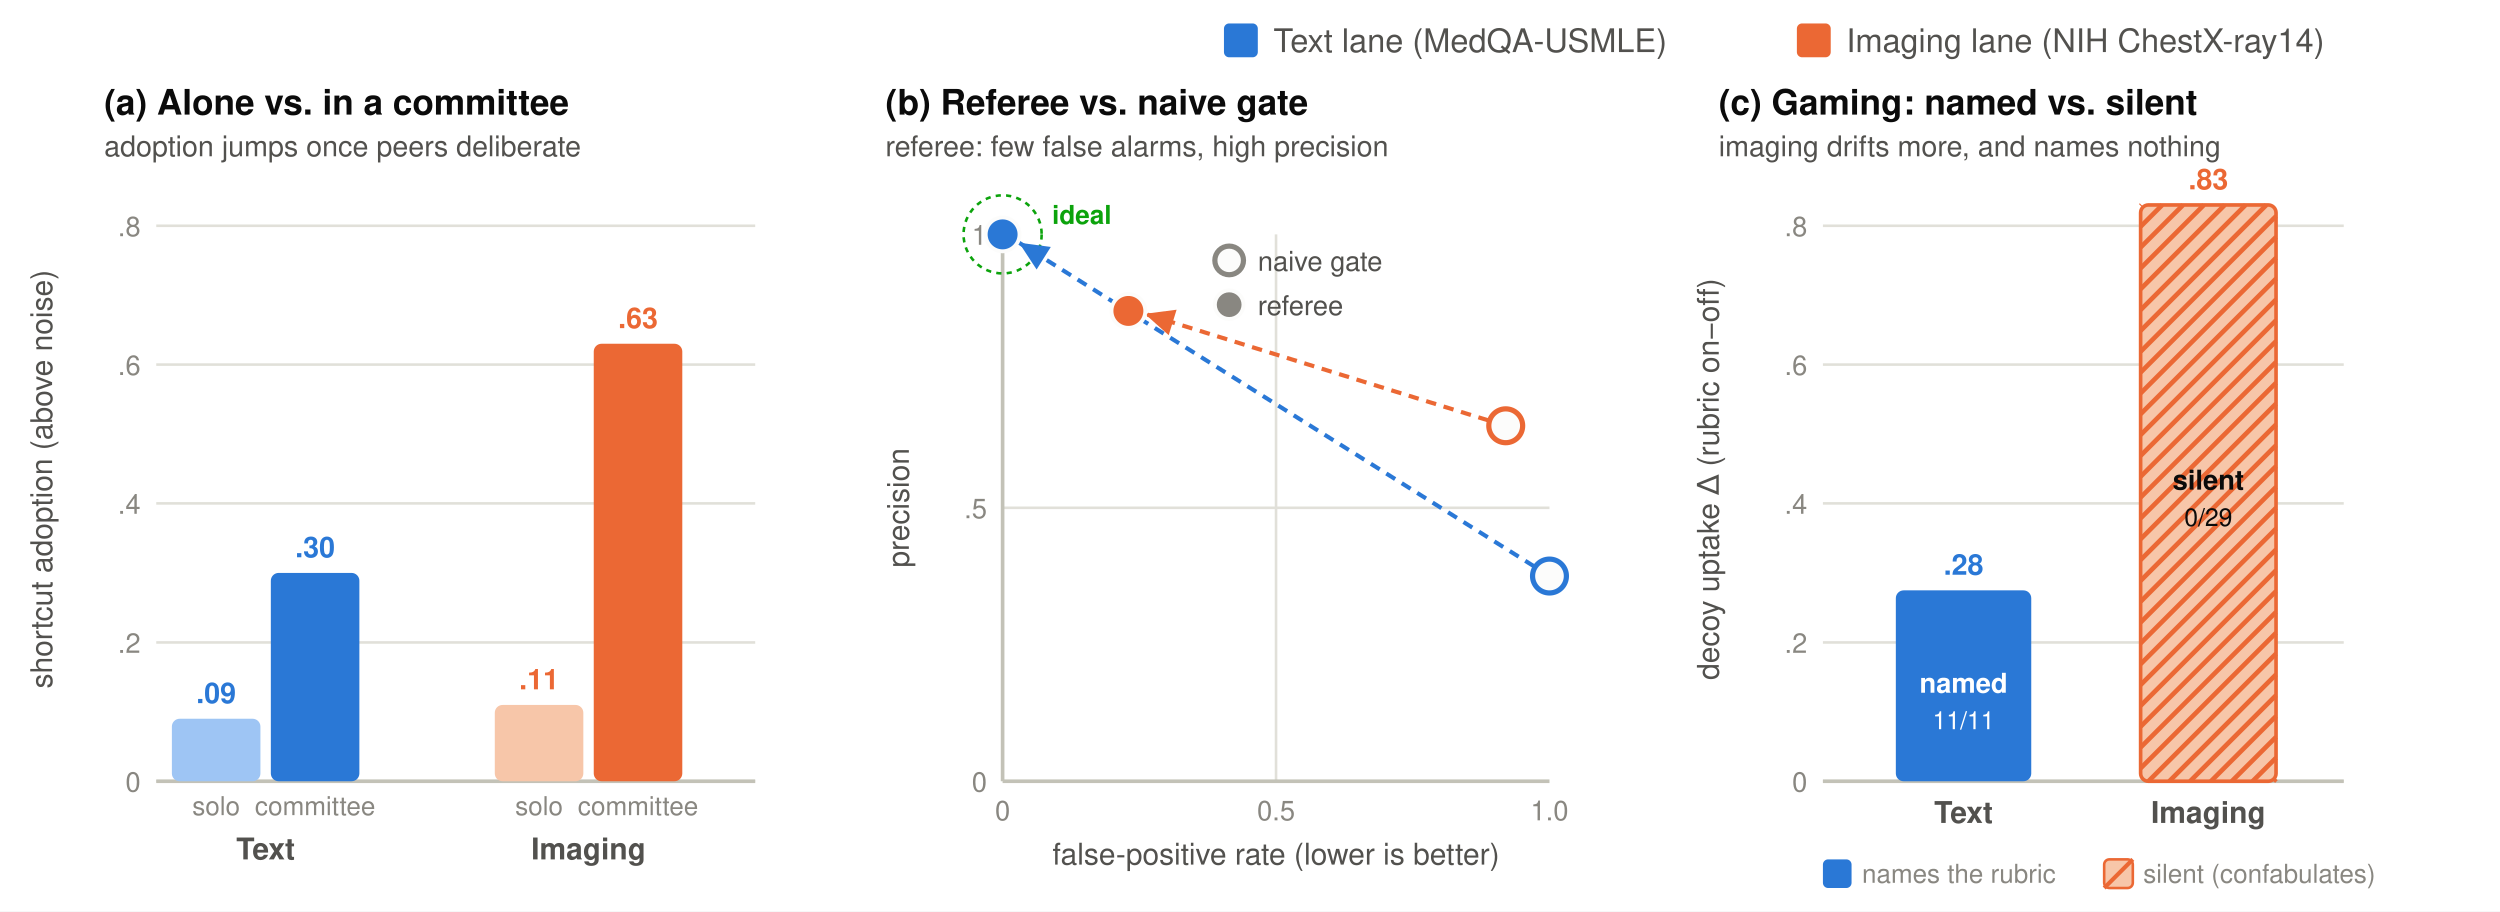
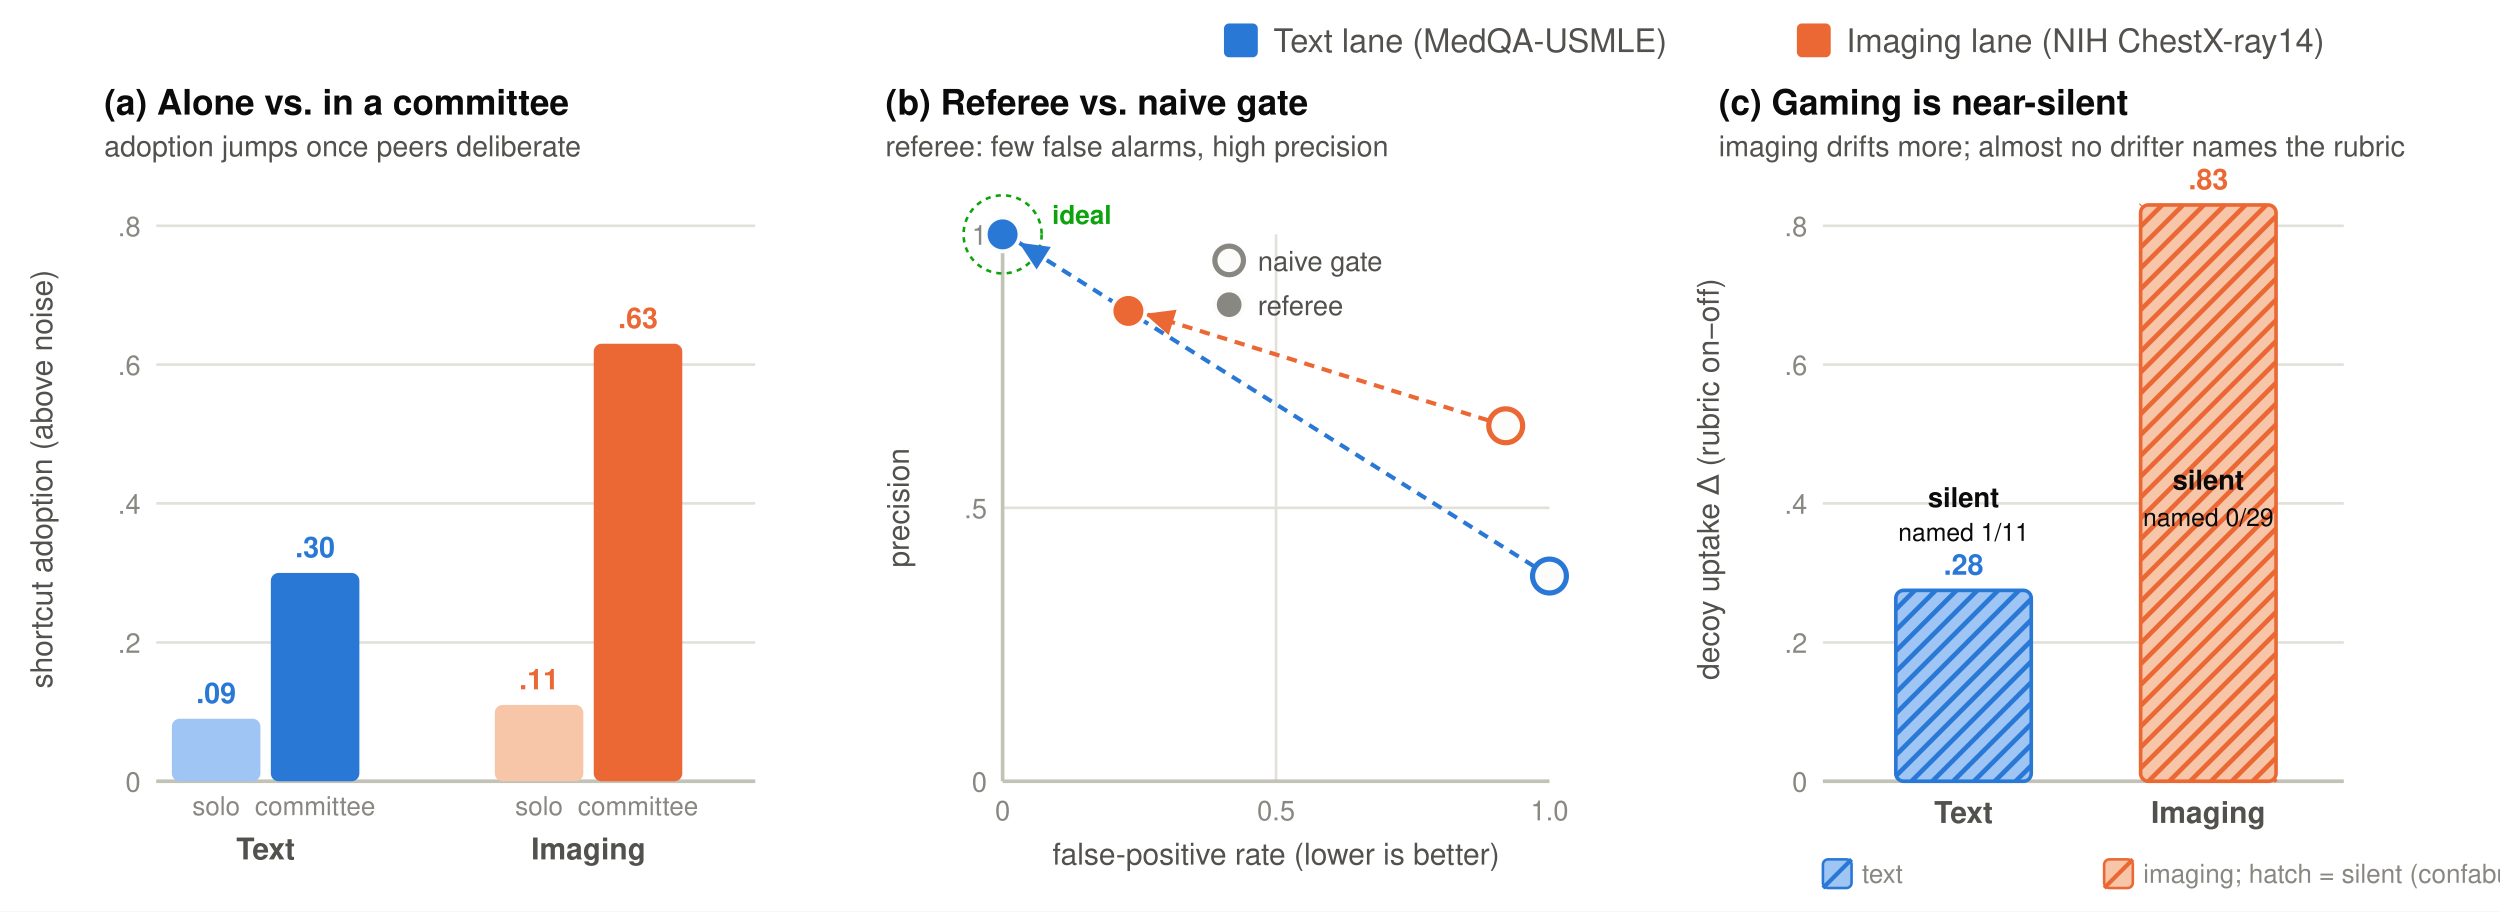
<svg xmlns="http://www.w3.org/2000/svg" viewBox="0 0 960 350" font-family="system-ui, -apple-system, 'Segoe UI', Helvetica, Arial, sans-serif">
  <rect x="0" y="0" width="960" height="350" fill="#ffffff" />
  <g font-size="12.5" fill="#52514e">
    <rect x="470" y="9" width="13" height="13" rx="2" fill="#2a78d6" />
    <text x="489" y="20">Text lane (MedQA-USMLE)</text>
    <rect x="690" y="9" width="13" height="13" rx="2" fill="#eb6834" />
    <text x="709" y="20">Imaging lane (NIH ChestX-ray14)</text>
  </g>
  <text x="40" y="44" font-size="13.5" font-weight="700" fill="#0b0b0b">(a) Alone vs. in a committee</text>
  <text x="40" y="60" font-size="11" fill="#52514e">adoption jumps once peers deliberate</text>
  <g stroke="#e1e0d9" stroke-width="1">
    <line x1="60" y1="300.0" x2="290" y2="300.0" />
    <line x1="60" y1="246.7" x2="290" y2="246.7" />
    <line x1="60" y1="193.3" x2="290" y2="193.3" />
    <line x1="60" y1="140.0" x2="290" y2="140.0" />
    <line x1="60" y1="86.7" x2="290" y2="86.7" />
  </g>
  <g font-size="10.5" fill="#898781" text-anchor="end">
    <text x="54" y="304.0">0</text>
    <text x="54" y="250.7">.2</text>
    <text x="54" y="197.3">.4</text>
    <text x="54" y="144.0">.6</text>
    <text x="54" y="90.7">.8</text>
  </g>
  <text x="20" y="184" font-size="11.5" fill="#52514e" transform="rotate(-90 20 184)" text-anchor="middle">shortcut adoption (above noise)</text>
  <line x1="60" y1="300" x2="290" y2="300" stroke="#c3c2b7" stroke-width="1.4" />
  <rect x="66" y="276.0" width="34" height="24.0" rx="3" fill="#9ec5f4" />
  <text x="83.0" y="270.0" font-size="11" font-weight="700" fill="#2a78d6" text-anchor="middle">.09</text>
  <rect x="104" y="220.0" width="34" height="80.0" rx="3" fill="#2a78d6" />
  <text x="121.0" y="214.0" font-size="11" font-weight="700" fill="#2a78d6" text-anchor="middle">.30</text>
  <rect x="190" y="270.7" width="34" height="29.3" rx="3" fill="#f7c6a9" />
  <text x="207.0" y="264.7" font-size="11" font-weight="700" fill="#eb6834" text-anchor="middle">.11</text>
  <rect x="228" y="132.0" width="34" height="168.0" rx="3" fill="#eb6834" />
  <text x="245.0" y="126.0" font-size="11" font-weight="700" fill="#eb6834" text-anchor="middle">.63</text>
  <g font-size="10" fill="#898781" text-anchor="middle">
    <text x="83" y="313">solo</text>
    <text x="121" y="313">committee</text>
    <text x="207" y="313">solo</text>
    <text x="245" y="313">committee</text>
  </g>
  <g font-size="11.5" fill="#52514e" text-anchor="middle" font-weight="600">
    <text x="102" y="330">Text</text>
    <text x="226" y="330">Imaging</text>
  </g>
  <text x="340" y="44" font-size="13.5" font-weight="700" fill="#0b0b0b">(b) Referee vs. naive gate</text>
  <text x="340" y="60" font-size="11" fill="#52514e">referee: few false alarms, high precision</text>
  <g stroke="#e1e0d9" stroke-width="1">
    <line x1="385" y1="195" x2="595" y2="195" />
    <line x1="490" y1="90" x2="490" y2="300" />
  </g>
  <line x1="385" y1="300" x2="595" y2="300" stroke="#c3c2b7" stroke-width="1.4" />
  <line x1="385" y1="300" x2="385" y2="90" stroke="#c3c2b7" stroke-width="1.4" />
  <g font-size="10.5" fill="#898781" text-anchor="middle">
    <text x="385" y="315">0</text>
    <text x="490" y="315">0.5</text>
    <text x="595" y="315">1.0</text>
  </g>
  <text x="490" y="332" font-size="11.5" fill="#52514e" text-anchor="middle">false-positive rate  (lower is better)</text>
  <g font-size="10.5" fill="#898781" text-anchor="end">
    <text x="379" y="304">0</text>
    <text x="379" y="199">.5</text>
    <text x="379" y="94">1</text>
  </g>
  <text x="349" y="195" font-size="11.5" fill="#52514e" transform="rotate(-90 349 195)" text-anchor="middle">precision</text>
  <circle cx="385" cy="90" r="15" fill="none" stroke="#0ca30c" stroke-width="1" stroke-dasharray="2 2" />
  <text x="404" y="86" font-size="10" fill="#0ca30c" font-weight="600">ideal</text>
  <line x1="595.0" y1="221.2" x2="391.3" y2="93.2" stroke="#2a78d6" stroke-width="1.6" stroke-dasharray="4 3" marker-end="url(#arB)" />
  <line x1="578.2" y1="163.5" x2="439.6" y2="120.5" stroke="#eb6834" stroke-width="1.6" stroke-dasharray="4 3" marker-end="url(#arO)" />
  <defs>
    <marker id="arB" markerWidth="9" markerHeight="9" refX="7" refY="3.2" orient="auto">
      <path d="M0,0 L7,3.2 L0,6.4 Z" fill="#2a78d6" />
    </marker>
    <marker id="arO" markerWidth="9" markerHeight="9" refX="7" refY="3.2" orient="auto">
      <path d="M0,0 L7,3.2 L0,6.4 Z" fill="#eb6834" />
    </marker>
  </defs>
  <circle cx="595.0" cy="221.2" r="6.5" fill="#fcfcfb" stroke="#2a78d6" stroke-width="2" />
  <circle cx="578.2" cy="163.5" r="6.5" fill="#fcfcfb" stroke="#eb6834" stroke-width="2" />
  <circle cx="385.0" cy="90.0" r="6.5" fill="#2a78d6" stroke="#fcfcfb" stroke-width="1.5" />
  <circle cx="433.3" cy="119.4" r="6.5" fill="#eb6834" stroke="#fcfcfb" stroke-width="1.5" />
  <g font-size="10.5" fill="#52514e">
    <circle cx="472" cy="100" r="5.5" fill="#fcfcfb" stroke="#898781" stroke-width="2" />
    <text x="483" y="104">naive gate</text>
    <circle cx="472" cy="117" r="5.5" fill="#898781" stroke="#fcfcfb" stroke-width="1.5" />
    <text x="483" y="121">referee</text>
  </g>
-   <text x="660" y="44" font-size="13.5" font-weight="700" fill="#0b0b0b">(c) Gaming: named vs. silent</text>
-   <text x="660" y="60" font-size="11" fill="#52514e">imaging drifts more, and names nothing</text>
+   <text x="660" y="44" font-size="13.5" font-weight="700" fill="#0b0b0b">(c) Gaming is near-silent</text>
+   <text x="660" y="60" font-size="11" fill="#52514e">imaging drifts more; almost no drifter names the rubric</text>
  <g stroke="#e1e0d9" stroke-width="1">
    <line x1="700" y1="300.0" x2="900" y2="300.0" />
    <line x1="700" y1="246.7" x2="900" y2="246.7" />
    <line x1="700" y1="193.3" x2="900" y2="193.3" />
    <line x1="700" y1="140.0" x2="900" y2="140.0" />
    <line x1="700" y1="86.7" x2="900" y2="86.7" />
  </g>
  <g font-size="10.5" fill="#898781" text-anchor="end">
    <text x="694" y="304.0">0</text>
    <text x="694" y="250.7">.2</text>
    <text x="694" y="197.3">.4</text>
    <text x="694" y="144.0">.6</text>
    <text x="694" y="90.7">.8</text>
  </g>
  <text x="660" y="184" font-size="11.5" fill="#52514e" transform="rotate(-90 660 184)" text-anchor="middle">decoy uptake Δ (rubric on−off)</text>
  <line x1="700" y1="300" x2="900" y2="300" stroke="#c3c2b7" stroke-width="1.4" />
-   <rect x="728" y="226.7" width="52" height="73.3" rx="3" fill="#2a78d6" />
-   <text x="754.0" y="220.7" font-size="11" font-weight="700" fill="#2a78d6" text-anchor="middle">.28</text>
-   <text x="754" y="266" font-size="10.5" font-weight="700" fill="#ffffff" text-anchor="middle">named</text>
-   <text x="754" y="280" font-size="9.5" fill="#ffffff" text-anchor="middle">11/11</text>
+   <rect x="728" y="226.7" width="52" height="73.3" rx="3" fill="#9ec5f4" stroke="#2a78d6" stroke-width="1.4" />
+   <g stroke="#2a78d6" stroke-width="1.8">
+     <line x1="728.0" y1="234.0" x2="735.3" y2="226.7" />
+     <line x1="728.0" y1="242.0" x2="743.3" y2="226.7" />
+     <line x1="728.0" y1="250.0" x2="751.3" y2="226.7" />
+     <line x1="728.0" y1="258.0" x2="759.3" y2="226.7" />
+     <line x1="728.0" y1="266.0" x2="767.3" y2="226.7" />
+     <line x1="728.0" y1="274.0" x2="775.3" y2="226.7" />
+     <line x1="728.0" y1="282.0" x2="780.0" y2="230.0" />
+     <line x1="728.0" y1="290.0" x2="780.0" y2="238.0" />
+     <line x1="728.0" y1="298.0" x2="780.0" y2="246.0" />
+     <line x1="734.0" y1="300.0" x2="780.0" y2="254.0" />
+     <line x1="742.0" y1="300.0" x2="780.0" y2="262.0" />
+     <line x1="750.0" y1="300.0" x2="780.0" y2="270.0" />
+     <line x1="758.0" y1="300.0" x2="780.0" y2="278.0" />
+     <line x1="766.0" y1="300.0" x2="780.0" y2="286.0" />
+     <line x1="774.0" y1="300.0" x2="780.0" y2="294.0" />
+   </g>
+   <text x="754" y="220.7" font-size="11" font-weight="700" fill="#2a78d6" text-anchor="middle">.28</text>
+   <text x="754" y="194.7" font-size="10.5" font-weight="700" fill="#0b0b0b" text-anchor="middle">silent</text>
+   <text x="754" y="207.7" font-size="9.5" fill="#0b0b0b" text-anchor="middle">named 1/11</text>
  <rect x="822" y="78.7" width="52" height="221.3" rx="3" fill="#f7c6a9" stroke="#eb6834" stroke-width="1.4" />
  <g stroke="#eb6834" stroke-width="1.8">
    <line x1="822.0" y1="79.0" x2="822.3" y2="78.7" />
    <line x1="822.0" y1="87.0" x2="830.3" y2="78.7" />
    <line x1="822.0" y1="95.0" x2="838.3" y2="78.7" />
    <line x1="822.0" y1="103.0" x2="846.3" y2="78.7" />
    <line x1="822.0" y1="111.0" x2="854.3" y2="78.7" />
    <line x1="822.0" y1="119.0" x2="862.3" y2="78.7" />
    <line x1="822.0" y1="127.0" x2="870.3" y2="78.7" />
    <line x1="822.0" y1="135.0" x2="874.0" y2="83.0" />
    <line x1="822.0" y1="143.0" x2="874.0" y2="91.0" />
    <line x1="822.0" y1="151.0" x2="874.0" y2="99.0" />
    <line x1="822.0" y1="159.0" x2="874.0" y2="107.0" />
    <line x1="822.0" y1="167.0" x2="874.0" y2="115.0" />
    <line x1="822.0" y1="175.0" x2="874.0" y2="123.0" />
    <line x1="822.0" y1="183.0" x2="874.0" y2="131.0" />
    <line x1="822.0" y1="191.0" x2="874.0" y2="139.0" />
    <line x1="822.0" y1="199.0" x2="874.0" y2="147.0" />
    <line x1="822.0" y1="207.0" x2="874.0" y2="155.0" />
    <line x1="822.0" y1="215.0" x2="874.0" y2="163.0" />
    <line x1="822.0" y1="223.0" x2="874.0" y2="171.0" />
    <line x1="822.0" y1="231.0" x2="874.0" y2="179.0" />
    <line x1="822.0" y1="239.0" x2="874.0" y2="187.0" />
    <line x1="822.0" y1="247.0" x2="874.0" y2="195.0" />
    <line x1="822.0" y1="255.0" x2="874.0" y2="203.0" />
    <line x1="822.0" y1="263.0" x2="874.0" y2="211.0" />
    <line x1="822.0" y1="271.0" x2="874.0" y2="219.0" />
    <line x1="822.0" y1="279.0" x2="874.0" y2="227.0" />
    <line x1="822.0" y1="287.0" x2="874.0" y2="235.0" />
    <line x1="822.0" y1="295.0" x2="874.0" y2="243.0" />
    <line x1="825.0" y1="300.0" x2="874.0" y2="251.0" />
    <line x1="833.0" y1="300.0" x2="874.0" y2="259.0" />
    <line x1="841.0" y1="300.0" x2="874.0" y2="267.0" />
    <line x1="849.0" y1="300.0" x2="874.0" y2="275.0" />
    <line x1="857.0" y1="300.0" x2="874.0" y2="283.0" />
    <line x1="865.0" y1="300.0" x2="874.0" y2="291.0" />
    <line x1="873.0" y1="300.0" x2="874.0" y2="299.0" />
  </g>
  <text x="848" y="72.7" font-size="11" font-weight="700" fill="#eb6834" text-anchor="middle">.83</text>
  <text x="848" y="188" font-size="10.5" font-weight="700" fill="#0b0b0b" text-anchor="middle">silent</text>
-   <text x="848" y="202" font-size="9.5" fill="#0b0b0b" text-anchor="middle">0/29</text>
+   <text x="848" y="202" font-size="9.5" fill="#0b0b0b" text-anchor="middle">named 0/29</text>
  <g font-size="11.5" fill="#52514e" text-anchor="middle" font-weight="600">
    <text x="754" y="316">Text</text>
    <text x="848" y="316">Imaging</text>
  </g>
  <g font-size="10" fill="#898781">
-     <rect x="700" y="330" width="11" height="11" rx="2" fill="#2a78d6" />
-     <text x="715" y="339">names the rubric</text>
+     <rect x="700" y="330" width="11" height="11" rx="2" fill="#9ec5f4" stroke="#2a78d6" />
+     <line x1="700" y1="341" x2="711" y2="330" stroke="#2a78d6" stroke-width="1.6" />
+     <text x="715" y="339">text</text>
    <rect x="808" y="330" width="11" height="11" rx="2" fill="#f7c6a9" stroke="#eb6834" />
    <line x1="808" y1="341" x2="819" y2="330" stroke="#eb6834" stroke-width="1.6" />
-     <text x="823" y="339">silent (confabulates)</text>
+     <text x="823" y="339">imaging; hatch = silent (confabulates)</text>
  </g>
</svg>
